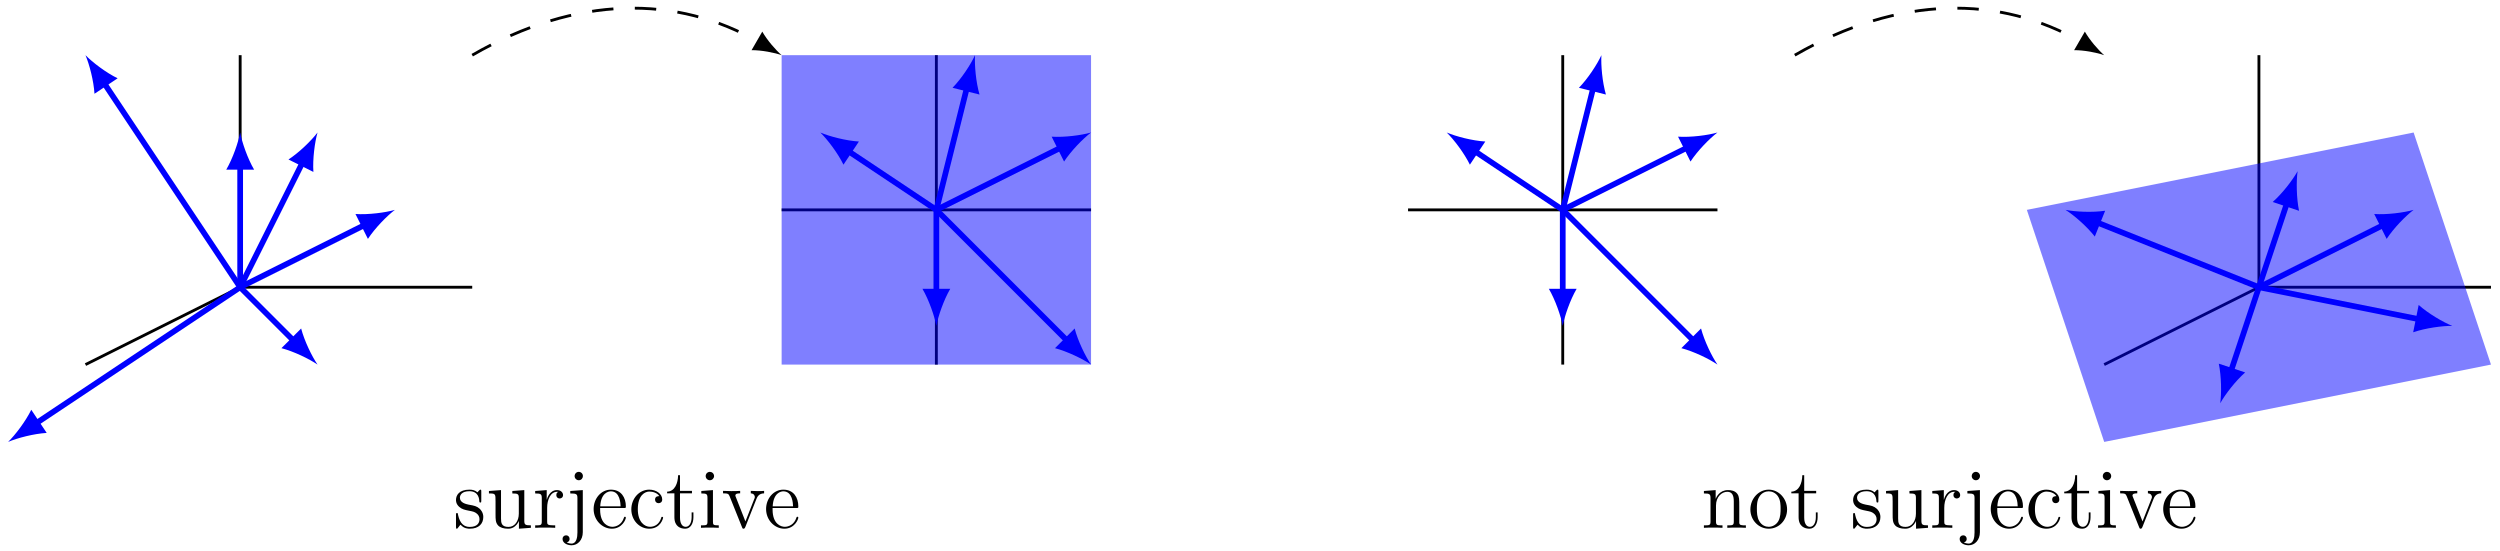
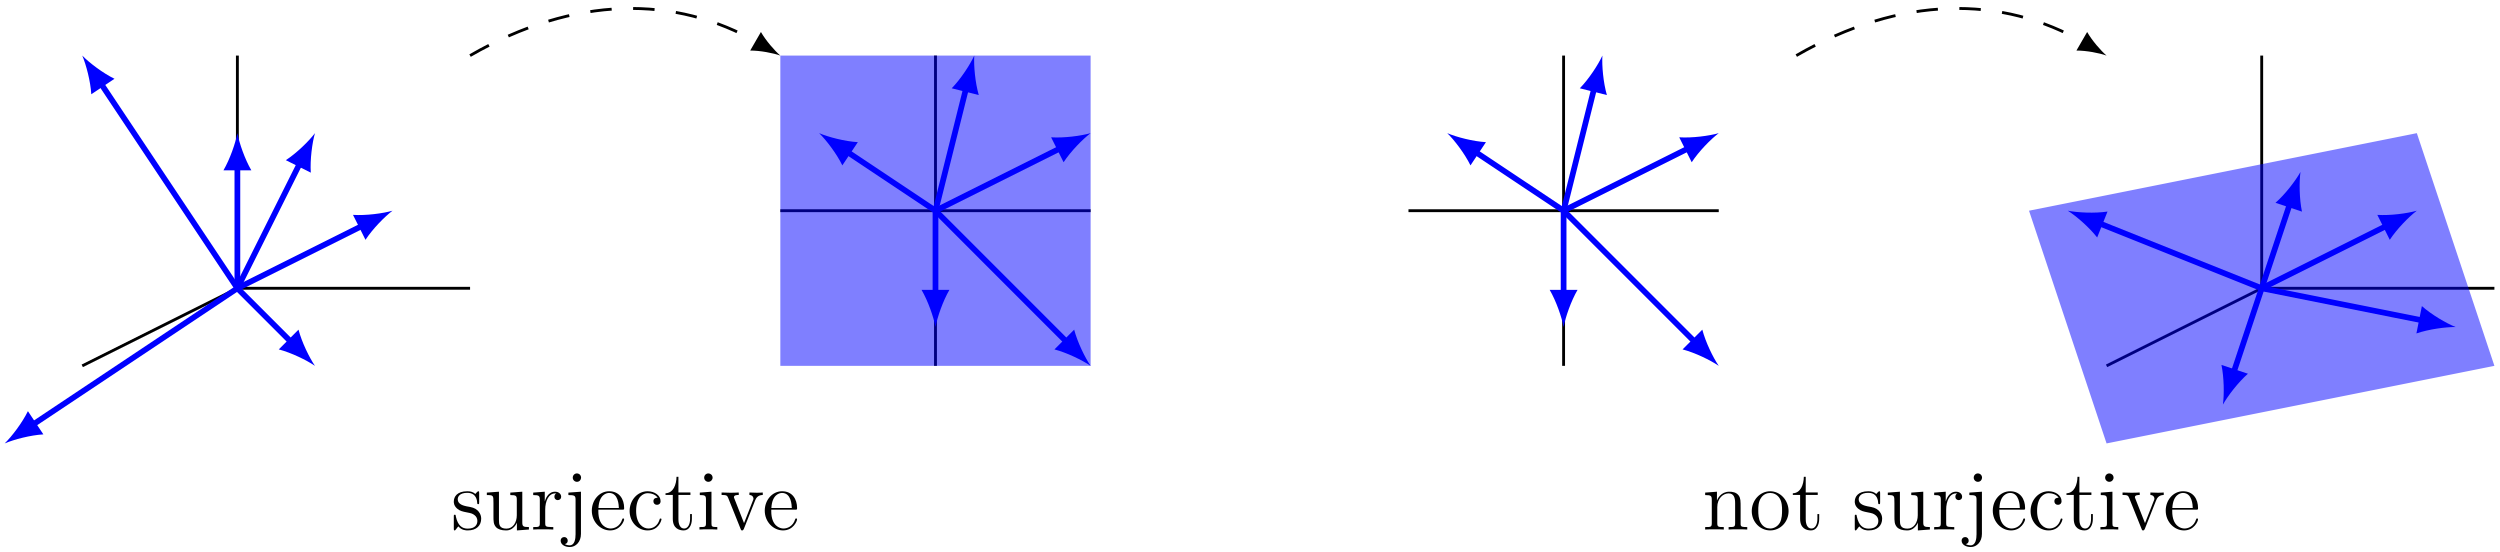
- <svg xmlns="http://www.w3.org/2000/svg" xmlns:xlink="http://www.w3.org/1999/xlink" width="349.04pt" height="76.88pt" viewBox="0 0 349.04 76.88" version="1.1">
+ <svg xmlns="http://www.w3.org/2000/svg" xmlns:xlink="http://www.w3.org/1999/xlink" width="348.08pt" height="76.835pt" viewBox="0 0 348.08 76.835" version="1.1">
  <defs>
    <g>
      <symbol overflow="visible" id="glyph0-0">
        <path style="stroke:none;" d="" />
      </symbol>
      <symbol overflow="visible" id="glyph0-1">
        <path style="stroke:none;" d="M 4.203 -1.516 C 4.203 -2.156 3.812 -2.547 3.703 -2.656 C 3.281 -3.031 2.953 -3.094 2.156 -3.234 C 1.812 -3.312 0.938 -3.484 0.938 -4.203 C 0.938 -4.562 1.188 -5.109 2.266 -5.109 C 3.562 -5.109 3.641 -4 3.656 -3.641 C 3.672 -3.531 3.75 -3.531 3.797 -3.531 C 3.922 -3.531 3.922 -3.594 3.922 -3.812 L 3.922 -5.062 C 3.922 -5.266 3.922 -5.328 3.797 -5.328 C 3.703 -5.328 3.484 -5.062 3.391 -4.953 C 3.031 -5.266 2.656 -5.328 2.266 -5.328 C 0.828 -5.328 0.391 -4.547 0.391 -3.891 C 0.391 -3.75 0.391 -3.328 0.844 -2.922 C 1.234 -2.578 1.641 -2.5 2.188 -2.391 C 2.844 -2.266 3 -2.219 3.297 -1.984 C 3.516 -1.812 3.672 -1.547 3.672 -1.203 C 3.672 -0.688 3.375 -0.125 2.312 -0.125 C 1.531 -0.125 0.953 -0.578 0.688 -1.766 C 0.641 -1.984 0.641 -2.016 0.641 -2.016 C 0.609 -2.062 0.562 -2.062 0.531 -2.062 C 0.391 -2.062 0.391 -2 0.391 -1.781 L 0.391 -0.156 C 0.391 0.062 0.391 0.125 0.516 0.125 C 0.578 0.125 0.578 0.109 0.781 -0.141 C 0.844 -0.234 0.844 -0.25 1.031 -0.438 C 1.484 0.125 2.125 0.125 2.328 0.125 C 3.578 0.125 4.203 -0.578 4.203 -1.516 Z M 4.203 -1.516 " />
      </symbol>
      <symbol overflow="visible" id="glyph0-2">
        <path style="stroke:none;" d="M 6.234 0 L 6.234 -0.344 C 5.422 -0.344 5.312 -0.438 5.312 -1.016 L 5.312 -5.266 L 3.641 -5.141 L 3.641 -4.797 C 4.453 -4.797 4.547 -4.703 4.547 -4.125 L 4.547 -1.984 C 4.547 -0.969 4 -0.125 3.109 -0.125 C 2.125 -0.125 2.062 -0.688 2.062 -1.312 L 2.062 -5.266 L 0.375 -5.141 L 0.375 -4.797 C 1.297 -4.797 1.297 -4.75 1.297 -3.688 L 1.297 -1.906 C 1.297 -1.156 1.297 -0.734 1.656 -0.328 C 1.938 -0.031 2.422 0.125 3.031 0.125 C 3.234 0.125 3.625 0.125 4.031 -0.234 C 4.375 -0.5 4.562 -0.953 4.562 -0.953 L 4.562 0.125 Z M 6.234 0 " />
      </symbol>
      <symbol overflow="visible" id="glyph0-3">
        <path style="stroke:none;" d="M 4.219 -4.578 C 4.219 -4.938 3.891 -5.266 3.375 -5.266 C 2.359 -5.266 2.016 -4.172 1.953 -3.938 L 1.938 -3.938 L 1.938 -5.266 L 0.328 -5.141 L 0.328 -4.797 C 1.141 -4.797 1.25 -4.703 1.25 -4.125 L 1.25 -0.891 C 1.25 -0.344 1.109 -0.344 0.328 -0.344 L 0.328 0 C 0.672 -0.031 1.328 -0.031 1.688 -0.031 C 2.016 -0.031 2.859 -0.031 3.125 0 L 3.125 -0.344 L 2.891 -0.344 C 2.016 -0.344 2 -0.484 2 -0.906 L 2 -2.781 C 2 -3.938 2.469 -5.031 3.391 -5.031 C 3.484 -5.031 3.516 -5.031 3.562 -5.016 C 3.469 -4.969 3.281 -4.906 3.281 -4.578 C 3.281 -4.234 3.547 -4.094 3.734 -4.094 C 3.984 -4.094 4.219 -4.25 4.219 -4.578 Z M 4.219 -4.578 " />
      </symbol>
      <symbol overflow="visible" id="glyph0-4">
        <path style="stroke:none;" d="M 2.422 0.609 L 2.422 -5.266 L 0.672 -5.141 L 0.672 -4.797 C 1.562 -4.797 1.672 -4.703 1.672 -4.125 L 1.672 0.656 C 1.672 1.312 1.547 2.203 0.844 2.203 C 0.844 2.203 0.453 2.203 0.172 2.031 C 0.484 1.969 0.578 1.75 0.578 1.547 C 0.578 1.266 0.375 1.047 0.094 1.047 C -0.203 1.047 -0.406 1.266 -0.406 1.547 C -0.406 2.125 0.234 2.438 0.859 2.438 C 1.719 2.438 2.422 1.703 2.422 0.609 Z M 2.438 -7.219 C 2.438 -7.578 2.156 -7.812 1.859 -7.812 C 1.531 -7.812 1.281 -7.547 1.281 -7.219 C 1.281 -6.906 1.547 -6.641 1.859 -6.641 C 2.219 -6.641 2.438 -6.938 2.438 -7.219 Z M 2.438 -7.219 " />
      </symbol>
      <symbol overflow="visible" id="glyph0-5">
        <path style="stroke:none;" d="M 4.859 -1.422 C 4.859 -1.5 4.812 -1.547 4.734 -1.547 C 4.641 -1.547 4.609 -1.484 4.594 -1.422 C 4.281 -0.422 3.484 -0.141 2.969 -0.141 C 2.469 -0.141 1.266 -0.484 1.266 -2.547 L 1.266 -2.766 L 4.578 -2.766 C 4.844 -2.766 4.859 -2.766 4.859 -3 C 4.859 -4.203 4.219 -5.328 2.766 -5.328 C 1.406 -5.328 0.359 -4.094 0.359 -2.625 C 0.359 -1.047 1.578 0.125 2.906 0.125 C 4.328 0.125 4.859 -1.172 4.859 -1.422 Z M 4.125 -3 L 1.281 -3 C 1.375 -4.875 2.422 -5.094 2.766 -5.094 C 4.047 -5.094 4.109 -3.406 4.125 -3 Z M 4.125 -3 " />
      </symbol>
      <symbol overflow="visible" id="glyph0-6">
        <path style="stroke:none;" d="M 4.859 -1.422 C 4.859 -1.531 4.766 -1.531 4.734 -1.531 C 4.625 -1.531 4.609 -1.5 4.578 -1.344 C 4.312 -0.5 3.672 -0.141 3.031 -0.141 C 2.297 -0.141 1.328 -0.781 1.328 -2.594 C 1.328 -4.578 2.344 -5.062 2.938 -5.062 C 3.391 -5.062 4.047 -4.891 4.328 -4.422 C 4.188 -4.422 3.734 -4.422 3.734 -3.938 C 3.734 -3.641 3.938 -3.438 4.234 -3.438 C 4.5 -3.438 4.734 -3.609 4.734 -3.953 C 4.734 -4.75 3.891 -5.328 2.922 -5.328 C 1.531 -5.328 0.422 -4.094 0.422 -2.578 C 0.422 -1.047 1.562 0.125 2.922 0.125 C 4.5 0.125 4.859 -1.312 4.859 -1.422 Z M 4.859 -1.422 " />
      </symbol>
      <symbol overflow="visible" id="glyph0-7">
        <path style="stroke:none;" d="M 3.891 -1.484 L 3.891 -2.156 L 3.641 -2.156 L 3.641 -1.5 C 3.641 -0.641 3.281 -0.141 2.828 -0.141 C 2.016 -0.141 2.016 -1.25 2.016 -1.453 L 2.016 -4.812 L 3.688 -4.812 L 3.688 -5.156 L 2.016 -5.156 L 2.016 -7.344 L 1.75 -7.344 C 1.734 -6.234 1.297 -5.078 0.219 -5.047 L 0.219 -4.812 L 1.234 -4.812 L 1.234 -1.484 C 1.234 -0.156 2.109 0.125 2.75 0.125 C 3.5 0.125 3.891 -0.625 3.891 -1.484 Z M 3.891 -1.484 " />
      </symbol>
      <symbol overflow="visible" id="glyph0-8">
        <path style="stroke:none;" d="M 2.875 0 L 2.875 -0.344 C 2.109 -0.344 2.062 -0.406 2.062 -0.875 L 2.062 -5.266 L 0.438 -5.141 L 0.438 -4.797 C 1.188 -4.797 1.297 -4.719 1.297 -4.141 L 1.297 -0.891 C 1.297 -0.344 1.172 -0.344 0.391 -0.344 L 0.391 0 C 0.734 -0.031 1.297 -0.031 1.656 -0.031 C 1.781 -0.031 2.469 -0.031 2.875 0 Z M 2.219 -7.219 C 2.219 -7.578 1.922 -7.812 1.641 -7.812 C 1.297 -7.812 1.047 -7.547 1.047 -7.219 C 1.047 -6.906 1.312 -6.641 1.625 -6.641 C 1.984 -6.641 2.219 -6.938 2.219 -7.219 Z M 2.219 -7.219 " />
      </symbol>
      <symbol overflow="visible" id="glyph0-9">
        <path style="stroke:none;" d="M 5.953 -4.812 L 5.953 -5.156 C 5.609 -5.125 5.438 -5.125 5.062 -5.125 L 4.094 -5.156 L 4.094 -4.812 C 4.594 -4.781 4.656 -4.422 4.656 -4.297 C 4.656 -4.188 4.625 -4.125 4.562 -3.984 L 3.344 -0.891 L 2.016 -4.266 C 1.953 -4.438 1.938 -4.438 1.938 -4.5 C 1.938 -4.812 2.391 -4.812 2.609 -4.812 L 2.609 -5.156 C 2.312 -5.125 1.688 -5.125 1.359 -5.125 L 0.219 -5.156 L 0.219 -4.812 C 0.891 -4.812 1 -4.75 1.141 -4.391 L 2.859 -0.109 C 2.922 0.062 2.938 0.125 3.078 0.125 C 3.172 0.125 3.234 0.094 3.328 -0.109 L 4.875 -4.016 C 4.984 -4.281 5.188 -4.797 5.953 -4.812 Z M 5.953 -4.812 " />
      </symbol>
      <symbol overflow="visible" id="glyph0-10">
        <path style="stroke:none;" d="M 6.234 0 L 6.234 -0.344 C 5.625 -0.344 5.328 -0.344 5.312 -0.703 L 5.312 -2.906 C 5.312 -4.016 5.312 -4.344 5.047 -4.734 C 4.703 -5.203 4.141 -5.266 3.734 -5.266 C 2.562 -5.266 2.109 -4.281 2.016 -4.047 L 2.016 -5.266 L 0.375 -5.141 L 0.375 -4.797 C 1.188 -4.797 1.297 -4.703 1.297 -4.125 L 1.297 -0.891 C 1.297 -0.344 1.156 -0.344 0.375 -0.344 L 0.375 0 C 0.688 -0.031 1.344 -0.031 1.672 -0.031 C 2.016 -0.031 2.672 -0.031 2.969 0 L 2.969 -0.344 C 2.219 -0.344 2.062 -0.344 2.062 -0.891 L 2.062 -3.109 C 2.062 -4.359 2.891 -5.031 3.641 -5.031 C 4.375 -5.031 4.547 -4.422 4.547 -3.688 L 4.547 -0.891 C 4.547 -0.344 4.406 -0.344 3.641 -0.344 L 3.641 0 C 3.938 -0.031 4.594 -0.031 4.922 -0.031 C 5.266 -0.031 5.922 -0.031 6.234 0 Z M 6.234 0 " />
      </symbol>
      <symbol overflow="visible" id="glyph0-11">
        <path style="stroke:none;" d="M 5.484 -2.562 C 5.484 -4.094 4.312 -5.328 2.922 -5.328 C 1.5 -5.328 0.359 -4.062 0.359 -2.562 C 0.359 -1.031 1.547 0.125 2.922 0.125 C 4.328 0.125 5.484 -1.047 5.484 -2.562 Z M 4.578 -2.672 C 4.578 -2.25 4.578 -1.5 4.266 -0.938 C 3.938 -0.375 3.375 -0.141 2.922 -0.141 C 2.484 -0.141 1.953 -0.328 1.609 -0.922 C 1.281 -1.453 1.266 -2.156 1.266 -2.672 C 1.266 -3.125 1.266 -3.844 1.641 -4.391 C 1.969 -4.906 2.5 -5.094 2.922 -5.094 C 3.375 -5.094 3.891 -4.875 4.203 -4.406 C 4.578 -3.859 4.578 -3.109 4.578 -2.672 Z M 4.578 -2.672 " />
      </symbol>
    </g>
    <clipPath id="clip1">
-       <path d="M 63 65 L 107 65 L 107 76.879 L 63 76.879 Z M 63 65 " />
+       <path d="M 63 65 L 107 65 L 107 76.836 L 63 76.836 Z M 63 65 " />
    </clipPath>
    <clipPath id="clip2">
-       <path d="M 304 28 L 349.039 28 L 349.039 56 L 304 56 Z M 304 28 " />
+       <path d="M 303 28 L 348.078 28 L 348.078 56 L 303 56 Z M 303 28 " />
    </clipPath>
    <clipPath id="clip3">
-       <path d="M 258 65 L 302 65 L 302 76.879 L 258 76.879 Z M 258 65 " />
+       <path d="M 258 65 L 302 65 L 302 76.836 L 258 76.836 Z M 258 65 " />
    </clipPath>
  </defs>
  <g id="surface1">
-     <path style="fill:none;stroke-width:0.399;stroke-linecap:butt;stroke-linejoin:miter;stroke:rgb(0%,0%,0%);stroke-opacity:1;stroke-miterlimit:10;" d="M -0.001 -0.001 L 32.398 -0.001 " transform="matrix(1,0,0,-1,33.532,40.101)" />
-     <path style="fill:none;stroke-width:0.399;stroke-linecap:butt;stroke-linejoin:miter;stroke:rgb(0%,0%,0%);stroke-opacity:1;stroke-miterlimit:10;" d="M -0.001 -0.001 L -0.001 32.398 " transform="matrix(1,0,0,-1,33.532,40.101)" />
-     <path style="fill:none;stroke-width:0.399;stroke-linecap:butt;stroke-linejoin:miter;stroke:rgb(0%,0%,0%);stroke-opacity:1;stroke-miterlimit:10;" d="M -0.001 -0.001 L -21.598 -10.801 " transform="matrix(1,0,0,-1,33.532,40.101)" />
-     <path style="fill:none;stroke-width:0.797;stroke-linecap:butt;stroke-linejoin:miter;stroke:rgb(0%,0%,100%);stroke-opacity:1;stroke-miterlimit:10;" d="M -0.001 -0.001 L 17.429 8.714 " transform="matrix(1,0,0,-1,33.532,40.101)" />
-     <path style=" stroke:none;fill-rule:nonzero;fill:rgb(0%,0%,100%);fill-opacity:1;" d="M 55.133 29.301 C 53.781 29.688 51.426 29.996 49.629 29.879 L 51.367 33.355 C 52.352 31.848 54.012 30.152 55.133 29.301 " />
-     <path style="fill:none;stroke-width:0.797;stroke-linecap:butt;stroke-linejoin:miter;stroke:rgb(0%,0%,100%);stroke-opacity:1;stroke-miterlimit:10;" d="M -0.001 -0.001 L 8.714 17.429 " transform="matrix(1,0,0,-1,33.532,40.101)" />
-     <path style=" stroke:none;fill-rule:nonzero;fill:rgb(0%,0%,100%);fill-opacity:1;" d="M 44.332 18.5 C 43.48 19.621 41.785 21.281 40.277 22.266 L 43.754 24.004 C 43.637 22.207 43.945 19.852 44.332 18.5 " />
-     <path style="fill:none;stroke-width:0.797;stroke-linecap:butt;stroke-linejoin:miter;stroke:rgb(0%,0%,100%);stroke-opacity:1;stroke-miterlimit:10;" d="M -0.001 -0.001 L -0.001 16.937 " transform="matrix(1,0,0,-1,33.532,40.101)" />
-     <path style=" stroke:none;fill-rule:nonzero;fill:rgb(0%,0%,100%);fill-opacity:1;" d="M 33.531 18.5 C 33.273 19.883 32.496 22.129 31.59 23.684 L 35.477 23.684 C 34.566 22.129 33.793 19.883 33.531 18.5 " />
-     <path style="fill:none;stroke-width:0.797;stroke-linecap:butt;stroke-linejoin:miter;stroke:rgb(0%,0%,100%);stroke-opacity:1;stroke-miterlimit:10;" d="M -0.001 -0.001 L 7.503 -7.504 " transform="matrix(1,0,0,-1,33.532,40.101)" />
-     <path style=" stroke:none;fill-rule:nonzero;fill:rgb(0%,0%,100%);fill-opacity:1;" d="M 44.332 50.902 C 43.539 49.742 42.5 47.605 42.043 45.863 L 39.293 48.609 C 41.035 49.07 43.172 50.105 44.332 50.902 " />
-     <path style="fill:none;stroke-width:0.797;stroke-linecap:butt;stroke-linejoin:miter;stroke:rgb(0%,0%,100%);stroke-opacity:1;stroke-miterlimit:10;" d="M -0.001 -0.001 L -19.012 28.519 " transform="matrix(1,0,0,-1,33.532,40.101)" />
-     <path style=" stroke:none;fill-rule:nonzero;fill:rgb(0%,0%,100%);fill-opacity:1;" d="M 11.934 7.703 C 12.484 8.996 13.082 11.293 13.191 13.09 L 16.422 10.934 C 14.805 10.145 12.914 8.707 11.934 7.703 " />
-     <path style="fill:none;stroke-width:0.797;stroke-linecap:butt;stroke-linejoin:miter;stroke:rgb(0%,0%,100%);stroke-opacity:1;stroke-miterlimit:10;" d="M -0.001 -0.001 L -28.52 -19.012 " transform="matrix(1,0,0,-1,33.532,40.101)" />
-     <path style=" stroke:none;fill-rule:nonzero;fill:rgb(0%,0%,100%);fill-opacity:1;" d="M 1.133 61.699 C 2.426 61.148 4.727 60.551 6.52 60.441 L 4.367 57.211 C 3.574 58.828 2.137 60.719 1.133 61.699 " />
-     <path style="fill:none;stroke-width:0.399;stroke-linecap:butt;stroke-linejoin:miter;stroke:rgb(0%,0%,0%);stroke-opacity:1;stroke-dasharray:2.989,2.989;stroke-miterlimit:10;" d="M 32.398 32.398 C 46.988 40.824 61.007 40.824 72.491 34.191 " transform="matrix(1,0,0,-1,33.532,40.101)" />
-     <path style=" stroke:none;fill-rule:nonzero;fill:rgb(0%,0%,0%);fill-opacity:1;" d="M 109.129 7.703 C 108.309 6.996 107.113 5.617 106.426 4.414 L 104.93 7.004 C 106.316 6.996 108.109 7.344 109.129 7.703 " />
-     <path style="fill:none;stroke-width:0.399;stroke-linecap:butt;stroke-linejoin:miter;stroke:rgb(0%,0%,0%);stroke-opacity:1;stroke-miterlimit:10;" d="M 75.597 10.8 L 118.796 10.8 " transform="matrix(1,0,0,-1,33.532,40.101)" />
-     <path style="fill:none;stroke-width:0.399;stroke-linecap:butt;stroke-linejoin:miter;stroke:rgb(0%,0%,0%);stroke-opacity:1;stroke-miterlimit:10;" d="M 97.198 -10.801 L 97.198 32.398 " transform="matrix(1,0,0,-1,33.532,40.101)" />
-     <path style="fill:none;stroke-width:0.797;stroke-linecap:butt;stroke-linejoin:miter;stroke:rgb(0%,0%,100%);stroke-opacity:1;stroke-miterlimit:10;" d="M 97.198 10.8 L 101.468 27.874 " transform="matrix(1,0,0,-1,33.532,40.101)" />
-     <path style=" stroke:none;fill-rule:nonzero;fill:rgb(0%,0%,100%);fill-opacity:1;" d="M 136.129 7.703 C 135.543 8.98 134.246 10.969 132.988 12.258 L 136.758 13.199 C 136.254 11.473 136.047 9.105 136.129 7.703 " />
-     <path style="fill:none;stroke-width:0.797;stroke-linecap:butt;stroke-linejoin:miter;stroke:rgb(0%,0%,100%);stroke-opacity:1;stroke-miterlimit:10;" d="M 97.198 10.8 L 114.628 19.515 " transform="matrix(1,0,0,-1,33.532,40.101)" />
-     <path style=" stroke:none;fill-rule:nonzero;fill:rgb(0%,0%,100%);fill-opacity:1;" d="M 152.328 18.5 C 150.977 18.887 148.621 19.195 146.828 19.082 L 148.562 22.555 C 149.547 21.051 151.207 19.352 152.328 18.5 " />
-     <path style="fill:none;stroke-width:0.797;stroke-linecap:butt;stroke-linejoin:miter;stroke:rgb(0%,0%,100%);stroke-opacity:1;stroke-miterlimit:10;" d="M 97.198 10.8 L 84.878 19.015 " transform="matrix(1,0,0,-1,33.532,40.101)" />
-     <path style=" stroke:none;fill-rule:nonzero;fill:rgb(0%,0%,100%);fill-opacity:1;" d="M 114.531 18.5 C 115.535 19.484 116.973 21.375 117.762 22.992 L 119.918 19.758 C 118.121 19.652 115.824 19.051 114.531 18.5 " />
-     <path style="fill:none;stroke-width:0.797;stroke-linecap:butt;stroke-linejoin:miter;stroke:rgb(0%,0%,100%);stroke-opacity:1;stroke-miterlimit:10;" d="M 97.198 10.8 L 97.198 -0.739 " transform="matrix(1,0,0,-1,33.532,40.101)" />
-     <path style=" stroke:none;fill-rule:nonzero;fill:rgb(0%,0%,100%);fill-opacity:1;" d="M 130.73 45.5 C 130.988 44.121 131.766 41.875 132.672 40.32 L 128.785 40.32 C 129.691 41.875 130.469 44.121 130.73 45.5 " />
-     <path style="fill:none;stroke-width:0.797;stroke-linecap:butt;stroke-linejoin:miter;stroke:rgb(0%,0%,100%);stroke-opacity:1;stroke-miterlimit:10;" d="M 97.198 10.8 L 115.499 -7.504 " transform="matrix(1,0,0,-1,33.532,40.101)" />
-     <path style=" stroke:none;fill-rule:nonzero;fill:rgb(0%,0%,100%);fill-opacity:1;" d="M 152.328 50.902 C 151.535 49.742 150.496 47.605 150.039 45.863 L 147.293 48.609 C 149.031 49.07 151.168 50.105 152.328 50.902 " />
-     <path style=" stroke:none;fill-rule:nonzero;fill:rgb(0%,0%,100%);fill-opacity:0.5;" d="M 109.129 50.902 L 109.129 7.703 L 152.328 7.703 L 152.328 50.902 Z M 109.129 50.902 " />
+     <path style="fill:none;stroke-width:0.399;stroke-linecap:butt;stroke-linejoin:miter;stroke:rgb(0%,0%,0%);stroke-opacity:1;stroke-miterlimit:10;" d="M -0.001 0 L 32.397 0 " transform="matrix(1,0,0,-1,33.052,40.13705)" />
+     <path style="fill:none;stroke-width:0.399;stroke-linecap:butt;stroke-linejoin:miter;stroke:rgb(0%,0%,0%);stroke-opacity:1;stroke-miterlimit:10;" d="M -0.001 0 L -0.001 32.399 " transform="matrix(1,0,0,-1,33.052,40.13705)" />
+     <path style="fill:none;stroke-width:0.399;stroke-linecap:butt;stroke-linejoin:miter;stroke:rgb(0%,0%,0%);stroke-opacity:1;stroke-miterlimit:10;" d="M -0.001 0 L -21.599 -10.8 " transform="matrix(1,0,0,-1,33.052,40.13705)" />
+     <path style="fill:none;stroke-width:0.797;stroke-linecap:butt;stroke-linejoin:miter;stroke:rgb(0%,0%,100%);stroke-opacity:1;stroke-miterlimit:10;" d="M -0.001 0 L 17.428 8.715 " transform="matrix(1,0,0,-1,33.052,40.13705)" />
+     <path style=" stroke:none;fill-rule:nonzero;fill:rgb(0%,0%,100%);fill-opacity:1;" d="M 54.652 29.336 C 53.301 29.723 50.945 30.031 49.148 29.918 L 50.887 33.391 C 51.871 31.887 53.531 30.188 54.652 29.336 " />
+     <path style="fill:none;stroke-width:0.797;stroke-linecap:butt;stroke-linejoin:miter;stroke:rgb(0%,0%,100%);stroke-opacity:1;stroke-miterlimit:10;" d="M -0.001 0 L 8.714 17.43 " transform="matrix(1,0,0,-1,33.052,40.13705)" />
+     <path style=" stroke:none;fill-rule:nonzero;fill:rgb(0%,0%,100%);fill-opacity:1;" d="M 43.852 18.539 C 43.004 19.656 41.305 21.316 39.797 22.301 L 43.273 24.039 C 43.156 22.246 43.465 19.891 43.852 18.539 " />
+     <path style="fill:none;stroke-width:0.797;stroke-linecap:butt;stroke-linejoin:miter;stroke:rgb(0%,0%,100%);stroke-opacity:1;stroke-miterlimit:10;" d="M -0.001 0 L -0.001 16.938 " transform="matrix(1,0,0,-1,33.052,40.13705)" />
+     <path style=" stroke:none;fill-rule:nonzero;fill:rgb(0%,0%,100%);fill-opacity:1;" d="M 33.051 18.539 C 32.793 19.918 32.016 22.164 31.109 23.719 L 34.996 23.719 C 34.09 22.164 33.312 19.918 33.051 18.539 " />
+     <path style="fill:none;stroke-width:0.797;stroke-linecap:butt;stroke-linejoin:miter;stroke:rgb(0%,0%,100%);stroke-opacity:1;stroke-miterlimit:10;" d="M -0.001 0 L 7.503 -7.504 " transform="matrix(1,0,0,-1,33.052,40.13705)" />
+     <path style=" stroke:none;fill-rule:nonzero;fill:rgb(0%,0%,100%);fill-opacity:1;" d="M 43.852 50.938 C 43.059 49.777 42.02 47.641 41.562 45.898 L 38.816 48.648 C 40.555 49.105 42.691 50.145 43.852 50.938 " />
+     <path style="fill:none;stroke-width:0.797;stroke-linecap:butt;stroke-linejoin:miter;stroke:rgb(0%,0%,100%);stroke-opacity:1;stroke-miterlimit:10;" d="M -0.001 0 L -19.013 28.52 " transform="matrix(1,0,0,-1,33.052,40.13705)" />
+     <path style=" stroke:none;fill-rule:nonzero;fill:rgb(0%,0%,100%);fill-opacity:1;" d="M 11.453 7.738 C 12.004 9.031 12.602 11.328 12.711 13.125 L 15.941 10.969 C 14.324 10.18 12.434 8.742 11.453 7.738 " />
+     <path style="fill:none;stroke-width:0.797;stroke-linecap:butt;stroke-linejoin:miter;stroke:rgb(0%,0%,100%);stroke-opacity:1;stroke-miterlimit:10;" d="M -0.001 0 L -28.521 -19.011 " transform="matrix(1,0,0,-1,33.052,40.13705)" />
+     <path style=" stroke:none;fill-rule:nonzero;fill:rgb(0%,0%,100%);fill-opacity:1;" d="M 0.652 61.738 C 1.945 61.188 4.246 60.586 6.039 60.48 L 3.887 57.246 C 3.094 58.863 1.66 60.754 0.652 61.738 " />
+     <path style="fill:none;stroke-width:0.399;stroke-linecap:butt;stroke-linejoin:miter;stroke:rgb(0%,0%,0%);stroke-opacity:1;stroke-dasharray:2.989,2.989;stroke-miterlimit:10;" d="M 32.397 32.399 C 46.987 40.821 61.011 40.821 72.491 34.192 " transform="matrix(1,0,0,-1,33.052,40.13705)" />
+     <path style=" stroke:none;fill-rule:nonzero;fill:rgb(0%,0%,0%);fill-opacity:1;" d="M 108.648 7.738 C 107.828 7.035 106.633 5.652 105.945 4.453 L 104.453 7.039 C 105.836 7.035 107.629 7.379 108.648 7.738 " />
+     <path style="fill:none;stroke-width:0.399;stroke-linecap:butt;stroke-linejoin:miter;stroke:rgb(0%,0%,0%);stroke-opacity:1;stroke-miterlimit:10;" d="M 75.596 10.801 L 118.796 10.801 " transform="matrix(1,0,0,-1,33.052,40.13705)" />
+     <path style="fill:none;stroke-width:0.399;stroke-linecap:butt;stroke-linejoin:miter;stroke:rgb(0%,0%,0%);stroke-opacity:1;stroke-miterlimit:10;" d="M 97.198 -10.8 L 97.198 32.399 " transform="matrix(1,0,0,-1,33.052,40.13705)" />
+     <path style="fill:none;stroke-width:0.797;stroke-linecap:butt;stroke-linejoin:miter;stroke:rgb(0%,0%,100%);stroke-opacity:1;stroke-miterlimit:10;" d="M 97.198 10.801 L 101.468 27.875 " transform="matrix(1,0,0,-1,33.052,40.13705)" />
+     <path style=" stroke:none;fill-rule:nonzero;fill:rgb(0%,0%,100%);fill-opacity:1;" d="M 135.648 7.738 C 135.062 9.016 133.766 11.004 132.508 12.293 L 136.277 13.234 C 135.773 11.508 135.566 9.141 135.648 7.738 " />
+     <path style="fill:none;stroke-width:0.797;stroke-linecap:butt;stroke-linejoin:miter;stroke:rgb(0%,0%,100%);stroke-opacity:1;stroke-miterlimit:10;" d="M 97.198 10.801 L 114.628 19.516 " transform="matrix(1,0,0,-1,33.052,40.13705)" />
+     <path style=" stroke:none;fill-rule:nonzero;fill:rgb(0%,0%,100%);fill-opacity:1;" d="M 151.848 18.539 C 150.496 18.922 148.141 19.234 146.348 19.117 L 148.086 22.59 C 149.07 21.086 150.73 19.387 151.848 18.539 " />
+     <path style="fill:none;stroke-width:0.797;stroke-linecap:butt;stroke-linejoin:miter;stroke:rgb(0%,0%,100%);stroke-opacity:1;stroke-miterlimit:10;" d="M 97.198 10.801 L 84.878 19.012 " transform="matrix(1,0,0,-1,33.052,40.13705)" />
+     <path style=" stroke:none;fill-rule:nonzero;fill:rgb(0%,0%,100%);fill-opacity:1;" d="M 114.051 18.539 C 115.055 19.52 116.492 21.41 117.281 23.027 L 119.438 19.793 C 117.641 19.688 115.344 19.09 114.051 18.539 " />
+     <path style="fill:none;stroke-width:0.797;stroke-linecap:butt;stroke-linejoin:miter;stroke:rgb(0%,0%,100%);stroke-opacity:1;stroke-miterlimit:10;" d="M 97.198 10.801 L 97.198 -0.738 " transform="matrix(1,0,0,-1,33.052,40.13705)" />
+     <path style=" stroke:none;fill-rule:nonzero;fill:rgb(0%,0%,100%);fill-opacity:1;" d="M 130.25 45.535 C 130.508 44.156 131.285 41.91 132.191 40.355 L 128.305 40.355 C 129.215 41.91 129.992 44.156 130.25 45.535 " />
+     <path style="fill:none;stroke-width:0.797;stroke-linecap:butt;stroke-linejoin:miter;stroke:rgb(0%,0%,100%);stroke-opacity:1;stroke-miterlimit:10;" d="M 97.198 10.801 L 115.499 -7.504 " transform="matrix(1,0,0,-1,33.052,40.13705)" />
+     <path style=" stroke:none;fill-rule:nonzero;fill:rgb(0%,0%,100%);fill-opacity:1;" d="M 151.848 50.938 C 151.055 49.777 150.016 47.641 149.559 45.898 L 146.812 48.648 C 148.551 49.105 150.688 50.145 151.848 50.938 " />
+     <path style=" stroke:none;fill-rule:nonzero;fill:rgb(0%,0%,100%);fill-opacity:0.5;" d="M 108.648 50.938 L 108.648 7.738 L 151.848 7.738 L 151.848 50.938 Z M 108.648 50.938 " />
    <g clip-path="url(#clip1)" clip-rule="nonzero">
      <g style="fill:rgb(0%,0%,0%);fill-opacity:1;">
-         <use xlink:href="#glyph0-1" x="63.273" y="73.691" />
-         <use xlink:href="#glyph0-2" x="67.888" y="73.691" />
-         <use xlink:href="#glyph0-3" x="74.391" y="73.691" />
-         <use xlink:href="#glyph0-4" x="78.946" y="73.691" />
-         <use xlink:href="#glyph0-5" x="82.521" y="73.691" />
-         <use xlink:href="#glyph0-6" x="87.721" y="73.691" />
-         <use xlink:href="#glyph0-7" x="92.922" y="73.691" />
-         <use xlink:href="#glyph0-8" x="97.477" y="73.691" />
-         <use xlink:href="#glyph0-9" x="100.729" y="73.691" />
+         <use xlink:href="#glyph0-1" x="62.793" y="73.727" />
+         <use xlink:href="#glyph0-2" x="67.408" y="73.727" />
+         <use xlink:href="#glyph0-3" x="73.911" y="73.727" />
+         <use xlink:href="#glyph0-4" x="78.466" y="73.727" />
+         <use xlink:href="#glyph0-5" x="82.041" y="73.727" />
+         <use xlink:href="#glyph0-6" x="87.241" y="73.727" />
+         <use xlink:href="#glyph0-7" x="92.442" y="73.727" />
+         <use xlink:href="#glyph0-8" x="96.997" y="73.727" />
+         <use xlink:href="#glyph0-9" x="100.249" y="73.727" />
      </g>
    </g>
    <g style="fill:rgb(0%,0%,0%);fill-opacity:1;">
-       <use xlink:href="#glyph0-5" x="106.599" y="73.691" />
+       <use xlink:href="#glyph0-5" x="106.119" y="73.727" />
    </g>
-     <path style="fill:none;stroke-width:0.399;stroke-linecap:butt;stroke-linejoin:miter;stroke:rgb(0%,0%,0%);stroke-opacity:1;stroke-miterlimit:10;" d="M -21.598 10.8 L 21.601 10.8 " transform="matrix(1,0,0,-1,218.184,40.101)" />
-     <path style="fill:none;stroke-width:0.399;stroke-linecap:butt;stroke-linejoin:miter;stroke:rgb(0%,0%,0%);stroke-opacity:1;stroke-miterlimit:10;" d="M -0 -10.801 L -0 32.398 " transform="matrix(1,0,0,-1,218.184,40.101)" />
-     <path style="fill:none;stroke-width:0.797;stroke-linecap:butt;stroke-linejoin:miter;stroke:rgb(0%,0%,100%);stroke-opacity:1;stroke-miterlimit:10;" d="M -0 10.8 L 4.269 27.874 " transform="matrix(1,0,0,-1,218.184,40.101)" />
-     <path style=" stroke:none;fill-rule:nonzero;fill:rgb(0%,0%,100%);fill-opacity:1;" d="M 223.582 7.703 C 222.996 8.98 221.699 10.969 220.441 12.258 L 224.211 13.199 C 223.711 11.473 223.5 9.105 223.582 7.703 " />
-     <path style="fill:none;stroke-width:0.797;stroke-linecap:butt;stroke-linejoin:miter;stroke:rgb(0%,0%,100%);stroke-opacity:1;stroke-miterlimit:10;" d="M -0 10.8 L 17.429 19.515 " transform="matrix(1,0,0,-1,218.184,40.101)" />
-     <path style=" stroke:none;fill-rule:nonzero;fill:rgb(0%,0%,100%);fill-opacity:1;" d="M 239.785 18.5 C 238.434 18.887 236.078 19.195 234.281 19.082 L 236.02 22.555 C 237.004 21.051 238.664 19.352 239.785 18.5 " />
-     <path style="fill:none;stroke-width:0.797;stroke-linecap:butt;stroke-linejoin:miter;stroke:rgb(0%,0%,100%);stroke-opacity:1;stroke-miterlimit:10;" d="M -0 10.8 L -12.321 19.015 " transform="matrix(1,0,0,-1,218.184,40.101)" />
-     <path style=" stroke:none;fill-rule:nonzero;fill:rgb(0%,0%,100%);fill-opacity:1;" d="M 201.984 18.5 C 202.988 19.484 204.426 21.375 205.219 22.992 L 207.371 19.758 C 205.578 19.652 203.277 19.051 201.984 18.5 " />
-     <path style="fill:none;stroke-width:0.797;stroke-linecap:butt;stroke-linejoin:miter;stroke:rgb(0%,0%,100%);stroke-opacity:1;stroke-miterlimit:10;" d="M -0 10.8 L -0 -0.739 " transform="matrix(1,0,0,-1,218.184,40.101)" />
-     <path style=" stroke:none;fill-rule:nonzero;fill:rgb(0%,0%,100%);fill-opacity:1;" d="M 218.184 45.5 C 218.441 44.121 219.219 41.875 220.125 40.32 L 216.242 40.32 C 217.148 41.875 217.926 44.121 218.184 45.5 " />
-     <path style="fill:none;stroke-width:0.797;stroke-linecap:butt;stroke-linejoin:miter;stroke:rgb(0%,0%,100%);stroke-opacity:1;stroke-miterlimit:10;" d="M -0 10.8 L 18.304 -7.504 " transform="matrix(1,0,0,-1,218.184,40.101)" />
-     <path style=" stroke:none;fill-rule:nonzero;fill:rgb(0%,0%,100%);fill-opacity:1;" d="M 239.785 50.902 C 238.988 49.742 237.953 47.605 237.492 45.863 L 234.746 48.609 C 236.488 49.07 238.625 50.105 239.785 50.902 " />
-     <path style="fill:none;stroke-width:0.399;stroke-linecap:butt;stroke-linejoin:miter;stroke:rgb(0%,0%,0%);stroke-opacity:1;stroke-dasharray:2.989,2.989;stroke-miterlimit:10;" d="M 32.398 32.398 C 46.988 40.824 61.007 40.824 72.492 34.191 " transform="matrix(1,0,0,-1,218.184,40.101)" />
-     <path style=" stroke:none;fill-rule:nonzero;fill:rgb(0%,0%,0%);fill-opacity:1;" d="M 293.781 7.703 C 292.961 6.996 291.766 5.617 291.078 4.414 L 289.582 7.004 C 290.969 6.996 292.762 7.344 293.781 7.703 " />
-     <path style="fill:none;stroke-width:0.399;stroke-linecap:butt;stroke-linejoin:miter;stroke:rgb(0%,0%,0%);stroke-opacity:1;stroke-miterlimit:10;" d="M 97.199 -0.001 L 129.597 -0.001 " transform="matrix(1,0,0,-1,218.184,40.101)" />
-     <path style="fill:none;stroke-width:0.399;stroke-linecap:butt;stroke-linejoin:miter;stroke:rgb(0%,0%,0%);stroke-opacity:1;stroke-miterlimit:10;" d="M 97.199 -0.001 L 97.199 32.398 " transform="matrix(1,0,0,-1,218.184,40.101)" />
-     <path style="fill:none;stroke-width:0.399;stroke-linecap:butt;stroke-linejoin:miter;stroke:rgb(0%,0%,0%);stroke-opacity:1;stroke-miterlimit:10;" d="M 97.199 -0.001 L 75.597 -10.801 " transform="matrix(1,0,0,-1,218.184,40.101)" />
-     <path style="fill:none;stroke-width:0.797;stroke-linecap:butt;stroke-linejoin:miter;stroke:rgb(0%,0%,100%);stroke-opacity:1;stroke-miterlimit:10;" d="M 97.199 -0.001 L 101.125 11.777 " transform="matrix(1,0,0,-1,218.184,40.101)" />
-     <path style=" stroke:none;fill-rule:nonzero;fill:rgb(0%,0%,100%);fill-opacity:1;" d="M 320.781 23.902 C 320.098 25.129 318.652 27.016 317.301 28.203 L 320.984 29.43 C 320.617 27.668 320.59 25.293 320.781 23.902 " />
-     <path style="fill:none;stroke-width:0.797;stroke-linecap:butt;stroke-linejoin:miter;stroke:rgb(0%,0%,100%);stroke-opacity:1;stroke-miterlimit:10;" d="M 97.199 -0.001 L 114.629 8.714 " transform="matrix(1,0,0,-1,218.184,40.101)" />
-     <path style=" stroke:none;fill-rule:nonzero;fill:rgb(0%,0%,100%);fill-opacity:1;" d="M 336.98 29.301 C 335.629 29.688 333.273 29.996 331.48 29.879 L 333.215 33.355 C 334.199 31.848 335.859 30.152 336.98 29.301 " />
-     <path style="fill:none;stroke-width:0.797;stroke-linecap:butt;stroke-linejoin:miter;stroke:rgb(0%,0%,100%);stroke-opacity:1;stroke-miterlimit:10;" d="M 97.199 -0.001 L 74.527 9.07 " transform="matrix(1,0,0,-1,218.184,40.101)" />
-     <path style=" stroke:none;fill-rule:nonzero;fill:rgb(0%,0%,100%);fill-opacity:1;" d="M 288.383 29.301 C 289.57 30.055 291.363 31.609 292.469 33.027 L 293.914 29.422 C 292.133 29.688 289.762 29.574 288.383 29.301 " />
-     <path style="fill:none;stroke-width:0.797;stroke-linecap:butt;stroke-linejoin:miter;stroke:rgb(0%,0%,100%);stroke-opacity:1;stroke-miterlimit:10;" d="M 97.199 -0.001 L 93.273 -11.778 " transform="matrix(1,0,0,-1,218.184,40.101)" />
-     <path style=" stroke:none;fill-rule:nonzero;fill:rgb(0%,0%,100%);fill-opacity:1;" d="M 309.98 56.301 C 310.664 55.07 312.109 53.188 313.461 52 L 309.777 50.773 C 310.145 52.531 310.172 54.906 309.98 56.301 " />
+     <path style="fill:none;stroke-width:0.399;stroke-linecap:butt;stroke-linejoin:miter;stroke:rgb(0%,0%,0%);stroke-opacity:1;stroke-miterlimit:10;" d="M -21.599 10.801 L 21.601 10.801 " transform="matrix(1,0,0,-1,217.704,40.13705)" />
+     <path style="fill:none;stroke-width:0.399;stroke-linecap:butt;stroke-linejoin:miter;stroke:rgb(0%,0%,0%);stroke-opacity:1;stroke-miterlimit:10;" d="M -0.001 -10.8 L -0.001 32.399 " transform="matrix(1,0,0,-1,217.704,40.13705)" />
+     <path style="fill:none;stroke-width:0.797;stroke-linecap:butt;stroke-linejoin:miter;stroke:rgb(0%,0%,100%);stroke-opacity:1;stroke-miterlimit:10;" d="M -0.001 10.801 L 4.269 27.875 " transform="matrix(1,0,0,-1,217.704,40.13705)" />
+     <path style=" stroke:none;fill-rule:nonzero;fill:rgb(0%,0%,100%);fill-opacity:1;" d="M 223.105 7.738 C 222.516 9.016 221.219 11.004 219.961 12.293 L 223.73 13.234 C 223.23 11.508 223.02 9.141 223.105 7.738 " />
+     <path style="fill:none;stroke-width:0.797;stroke-linecap:butt;stroke-linejoin:miter;stroke:rgb(0%,0%,100%);stroke-opacity:1;stroke-miterlimit:10;" d="M -0.001 10.801 L 17.429 19.516 " transform="matrix(1,0,0,-1,217.704,40.13705)" />
+     <path style=" stroke:none;fill-rule:nonzero;fill:rgb(0%,0%,100%);fill-opacity:1;" d="M 239.305 18.539 C 237.953 18.922 235.598 19.234 233.801 19.117 L 235.539 22.59 C 236.523 21.086 238.184 19.387 239.305 18.539 " />
+     <path style="fill:none;stroke-width:0.797;stroke-linecap:butt;stroke-linejoin:miter;stroke:rgb(0%,0%,100%);stroke-opacity:1;stroke-miterlimit:10;" d="M -0.001 10.801 L -12.321 19.012 " transform="matrix(1,0,0,-1,217.704,40.13705)" />
+     <path style=" stroke:none;fill-rule:nonzero;fill:rgb(0%,0%,100%);fill-opacity:1;" d="M 201.504 18.539 C 202.512 19.52 203.945 21.41 204.738 23.027 L 206.891 19.793 C 205.098 19.688 202.797 19.09 201.504 18.539 " />
+     <path style="fill:none;stroke-width:0.797;stroke-linecap:butt;stroke-linejoin:miter;stroke:rgb(0%,0%,100%);stroke-opacity:1;stroke-miterlimit:10;" d="M -0.001 10.801 L -0.001 -0.738 " transform="matrix(1,0,0,-1,217.704,40.13705)" />
+     <path style=" stroke:none;fill-rule:nonzero;fill:rgb(0%,0%,100%);fill-opacity:1;" d="M 217.703 45.535 C 217.965 44.156 218.738 41.91 219.648 40.355 L 215.762 40.355 C 216.668 41.91 217.445 44.156 217.703 45.535 " />
+     <path style="fill:none;stroke-width:0.797;stroke-linecap:butt;stroke-linejoin:miter;stroke:rgb(0%,0%,100%);stroke-opacity:1;stroke-miterlimit:10;" d="M -0.001 10.801 L 18.304 -7.504 " transform="matrix(1,0,0,-1,217.704,40.13705)" />
+     <path style=" stroke:none;fill-rule:nonzero;fill:rgb(0%,0%,100%);fill-opacity:1;" d="M 239.305 50.938 C 238.508 49.777 237.473 47.641 237.016 45.898 L 234.266 48.648 C 236.008 49.105 238.145 50.145 239.305 50.938 " />
+     <path style="fill:none;stroke-width:0.399;stroke-linecap:butt;stroke-linejoin:miter;stroke:rgb(0%,0%,0%);stroke-opacity:1;stroke-dasharray:2.989,2.989;stroke-miterlimit:10;" d="M 32.398 32.399 C 46.987 40.821 61.007 40.821 72.491 34.192 " transform="matrix(1,0,0,-1,217.704,40.13705)" />
+     <path style=" stroke:none;fill-rule:nonzero;fill:rgb(0%,0%,0%);fill-opacity:1;" d="M 293.301 7.738 C 292.48 7.035 291.285 5.652 290.598 4.453 L 289.105 7.039 C 290.488 7.035 292.281 7.379 293.301 7.738 " />
+     <path style="fill:none;stroke-width:0.399;stroke-linecap:butt;stroke-linejoin:miter;stroke:rgb(0%,0%,0%);stroke-opacity:1;stroke-miterlimit:10;" d="M 97.198 0 L 129.597 0 " transform="matrix(1,0,0,-1,217.704,40.13705)" />
+     <path style="fill:none;stroke-width:0.399;stroke-linecap:butt;stroke-linejoin:miter;stroke:rgb(0%,0%,0%);stroke-opacity:1;stroke-miterlimit:10;" d="M 97.198 0 L 97.198 32.399 " transform="matrix(1,0,0,-1,217.704,40.13705)" />
+     <path style="fill:none;stroke-width:0.399;stroke-linecap:butt;stroke-linejoin:miter;stroke:rgb(0%,0%,0%);stroke-opacity:1;stroke-miterlimit:10;" d="M 97.198 0 L 75.597 -10.8 " transform="matrix(1,0,0,-1,217.704,40.13705)" />
+     <path style="fill:none;stroke-width:0.797;stroke-linecap:butt;stroke-linejoin:miter;stroke:rgb(0%,0%,100%);stroke-opacity:1;stroke-miterlimit:10;" d="M 97.198 0 L 101.124 11.778 " transform="matrix(1,0,0,-1,217.704,40.13705)" />
+     <path style=" stroke:none;fill-rule:nonzero;fill:rgb(0%,0%,100%);fill-opacity:1;" d="M 320.301 23.938 C 319.617 25.168 318.172 27.051 316.82 28.238 L 320.508 29.465 C 320.137 27.707 320.109 25.328 320.301 23.938 " />
+     <path style="fill:none;stroke-width:0.797;stroke-linecap:butt;stroke-linejoin:miter;stroke:rgb(0%,0%,100%);stroke-opacity:1;stroke-miterlimit:10;" d="M 97.198 0 L 114.628 8.715 " transform="matrix(1,0,0,-1,217.704,40.13705)" />
+     <path style=" stroke:none;fill-rule:nonzero;fill:rgb(0%,0%,100%);fill-opacity:1;" d="M 336.5 29.336 C 335.148 29.723 332.793 30.031 331 29.918 L 332.734 33.391 C 333.719 31.887 335.383 30.188 336.5 29.336 " />
+     <path style="fill:none;stroke-width:0.797;stroke-linecap:butt;stroke-linejoin:miter;stroke:rgb(0%,0%,100%);stroke-opacity:1;stroke-miterlimit:10;" d="M 97.198 0 L 74.526 9.067 " transform="matrix(1,0,0,-1,217.704,40.13705)" />
+     <path style=" stroke:none;fill-rule:nonzero;fill:rgb(0%,0%,100%);fill-opacity:1;" d="M 287.902 29.336 C 289.09 30.09 290.883 31.645 291.992 33.066 L 293.434 29.457 C 291.652 29.723 289.281 29.609 287.902 29.336 " />
+     <path style="fill:none;stroke-width:0.797;stroke-linecap:butt;stroke-linejoin:miter;stroke:rgb(0%,0%,100%);stroke-opacity:1;stroke-miterlimit:10;" d="M 97.198 0 L 93.273 -11.777 " transform="matrix(1,0,0,-1,217.704,40.13705)" />
+     <path style=" stroke:none;fill-rule:nonzero;fill:rgb(0%,0%,100%);fill-opacity:1;" d="M 309.5 56.336 C 310.184 55.109 311.633 53.223 312.984 52.035 L 309.297 50.809 C 309.664 52.57 309.691 54.945 309.5 56.336 " />
    <g clip-path="url(#clip2)" clip-rule="nonzero">
-       <path style="fill:none;stroke-width:0.797;stroke-linecap:butt;stroke-linejoin:miter;stroke:rgb(0%,0%,100%);stroke-opacity:1;stroke-miterlimit:10;" d="M 97.199 -0.001 L 119.625 -4.485 " transform="matrix(1,0,0,-1,218.184,40.101)" />
+       <path style="fill:none;stroke-width:0.797;stroke-linecap:butt;stroke-linejoin:miter;stroke:rgb(0%,0%,100%);stroke-opacity:1;stroke-miterlimit:10;" d="M 97.198 0 L 119.624 -4.484 " transform="matrix(1,0,0,-1,217.704,40.13705)" />
    </g>
-     <path style=" stroke:none;fill-rule:nonzero;fill:rgb(0%,0%,100%);fill-opacity:1;" d="M 342.379 45.5 C 341.078 44.977 339.027 43.773 337.684 42.578 L 336.918 46.391 C 338.621 45.805 340.977 45.484 342.379 45.5 " />
-     <path style=" stroke:none;fill-rule:nonzero;fill:rgb(0%,0%,100%);fill-opacity:0.5;" d="M 293.781 61.699 L 347.781 50.902 L 336.98 18.5 L 282.98 29.301 L 293.781 61.699 " />
+     <path style=" stroke:none;fill-rule:nonzero;fill:rgb(0%,0%,100%);fill-opacity:1;" d="M 341.902 45.535 C 340.598 45.012 338.547 43.809 337.203 42.617 L 336.441 46.426 C 338.141 45.84 340.496 45.52 341.902 45.535 " />
+     <path style=" stroke:none;fill-rule:nonzero;fill:rgb(0%,0%,100%);fill-opacity:0.5;" d="M 293.301 61.738 L 347.301 50.938 L 336.5 18.539 L 282.504 29.336 L 293.301 61.738 " />
    <g style="fill:rgb(0%,0%,0%);fill-opacity:1;">
-       <use xlink:href="#glyph0-10" x="237.518" y="73.691" />
-       <use xlink:href="#glyph0-11" x="244.022" y="73.691" />
-       <use xlink:href="#glyph0-7" x="249.88" y="73.691" />
+       <use xlink:href="#glyph0-10" x="237.038" y="73.727" />
+       <use xlink:href="#glyph0-11" x="243.542" y="73.727" />
+       <use xlink:href="#glyph0-7" x="249.4" y="73.727" />
    </g>
    <g clip-path="url(#clip3)" clip-rule="nonzero">
      <g style="fill:rgb(0%,0%,0%);fill-opacity:1;">
-         <use xlink:href="#glyph0-1" x="258.332" y="73.691" />
-         <use xlink:href="#glyph0-2" x="262.947" y="73.691" />
-         <use xlink:href="#glyph0-3" x="269.45" y="73.691" />
-         <use xlink:href="#glyph0-4" x="274.005" y="73.691" />
-         <use xlink:href="#glyph0-5" x="277.58" y="73.691" />
-         <use xlink:href="#glyph0-6" x="282.78" y="73.691" />
-         <use xlink:href="#glyph0-7" x="287.981" y="73.691" />
-         <use xlink:href="#glyph0-8" x="292.536" y="73.691" />
-         <use xlink:href="#glyph0-9" x="295.788" y="73.691" />
+         <use xlink:href="#glyph0-1" x="257.852" y="73.727" />
+         <use xlink:href="#glyph0-2" x="262.467" y="73.727" />
+         <use xlink:href="#glyph0-3" x="268.97" y="73.727" />
+         <use xlink:href="#glyph0-4" x="273.525" y="73.727" />
+         <use xlink:href="#glyph0-5" x="277.1" y="73.727" />
+         <use xlink:href="#glyph0-6" x="282.3" y="73.727" />
+         <use xlink:href="#glyph0-7" x="287.501" y="73.727" />
+         <use xlink:href="#glyph0-8" x="292.056" y="73.727" />
+         <use xlink:href="#glyph0-9" x="295.308" y="73.727" />
      </g>
    </g>
    <g style="fill:rgb(0%,0%,0%);fill-opacity:1;">
-       <use xlink:href="#glyph0-5" x="301.658" y="73.691" />
+       <use xlink:href="#glyph0-5" x="301.178" y="73.727" />
    </g>
  </g>
</svg>
